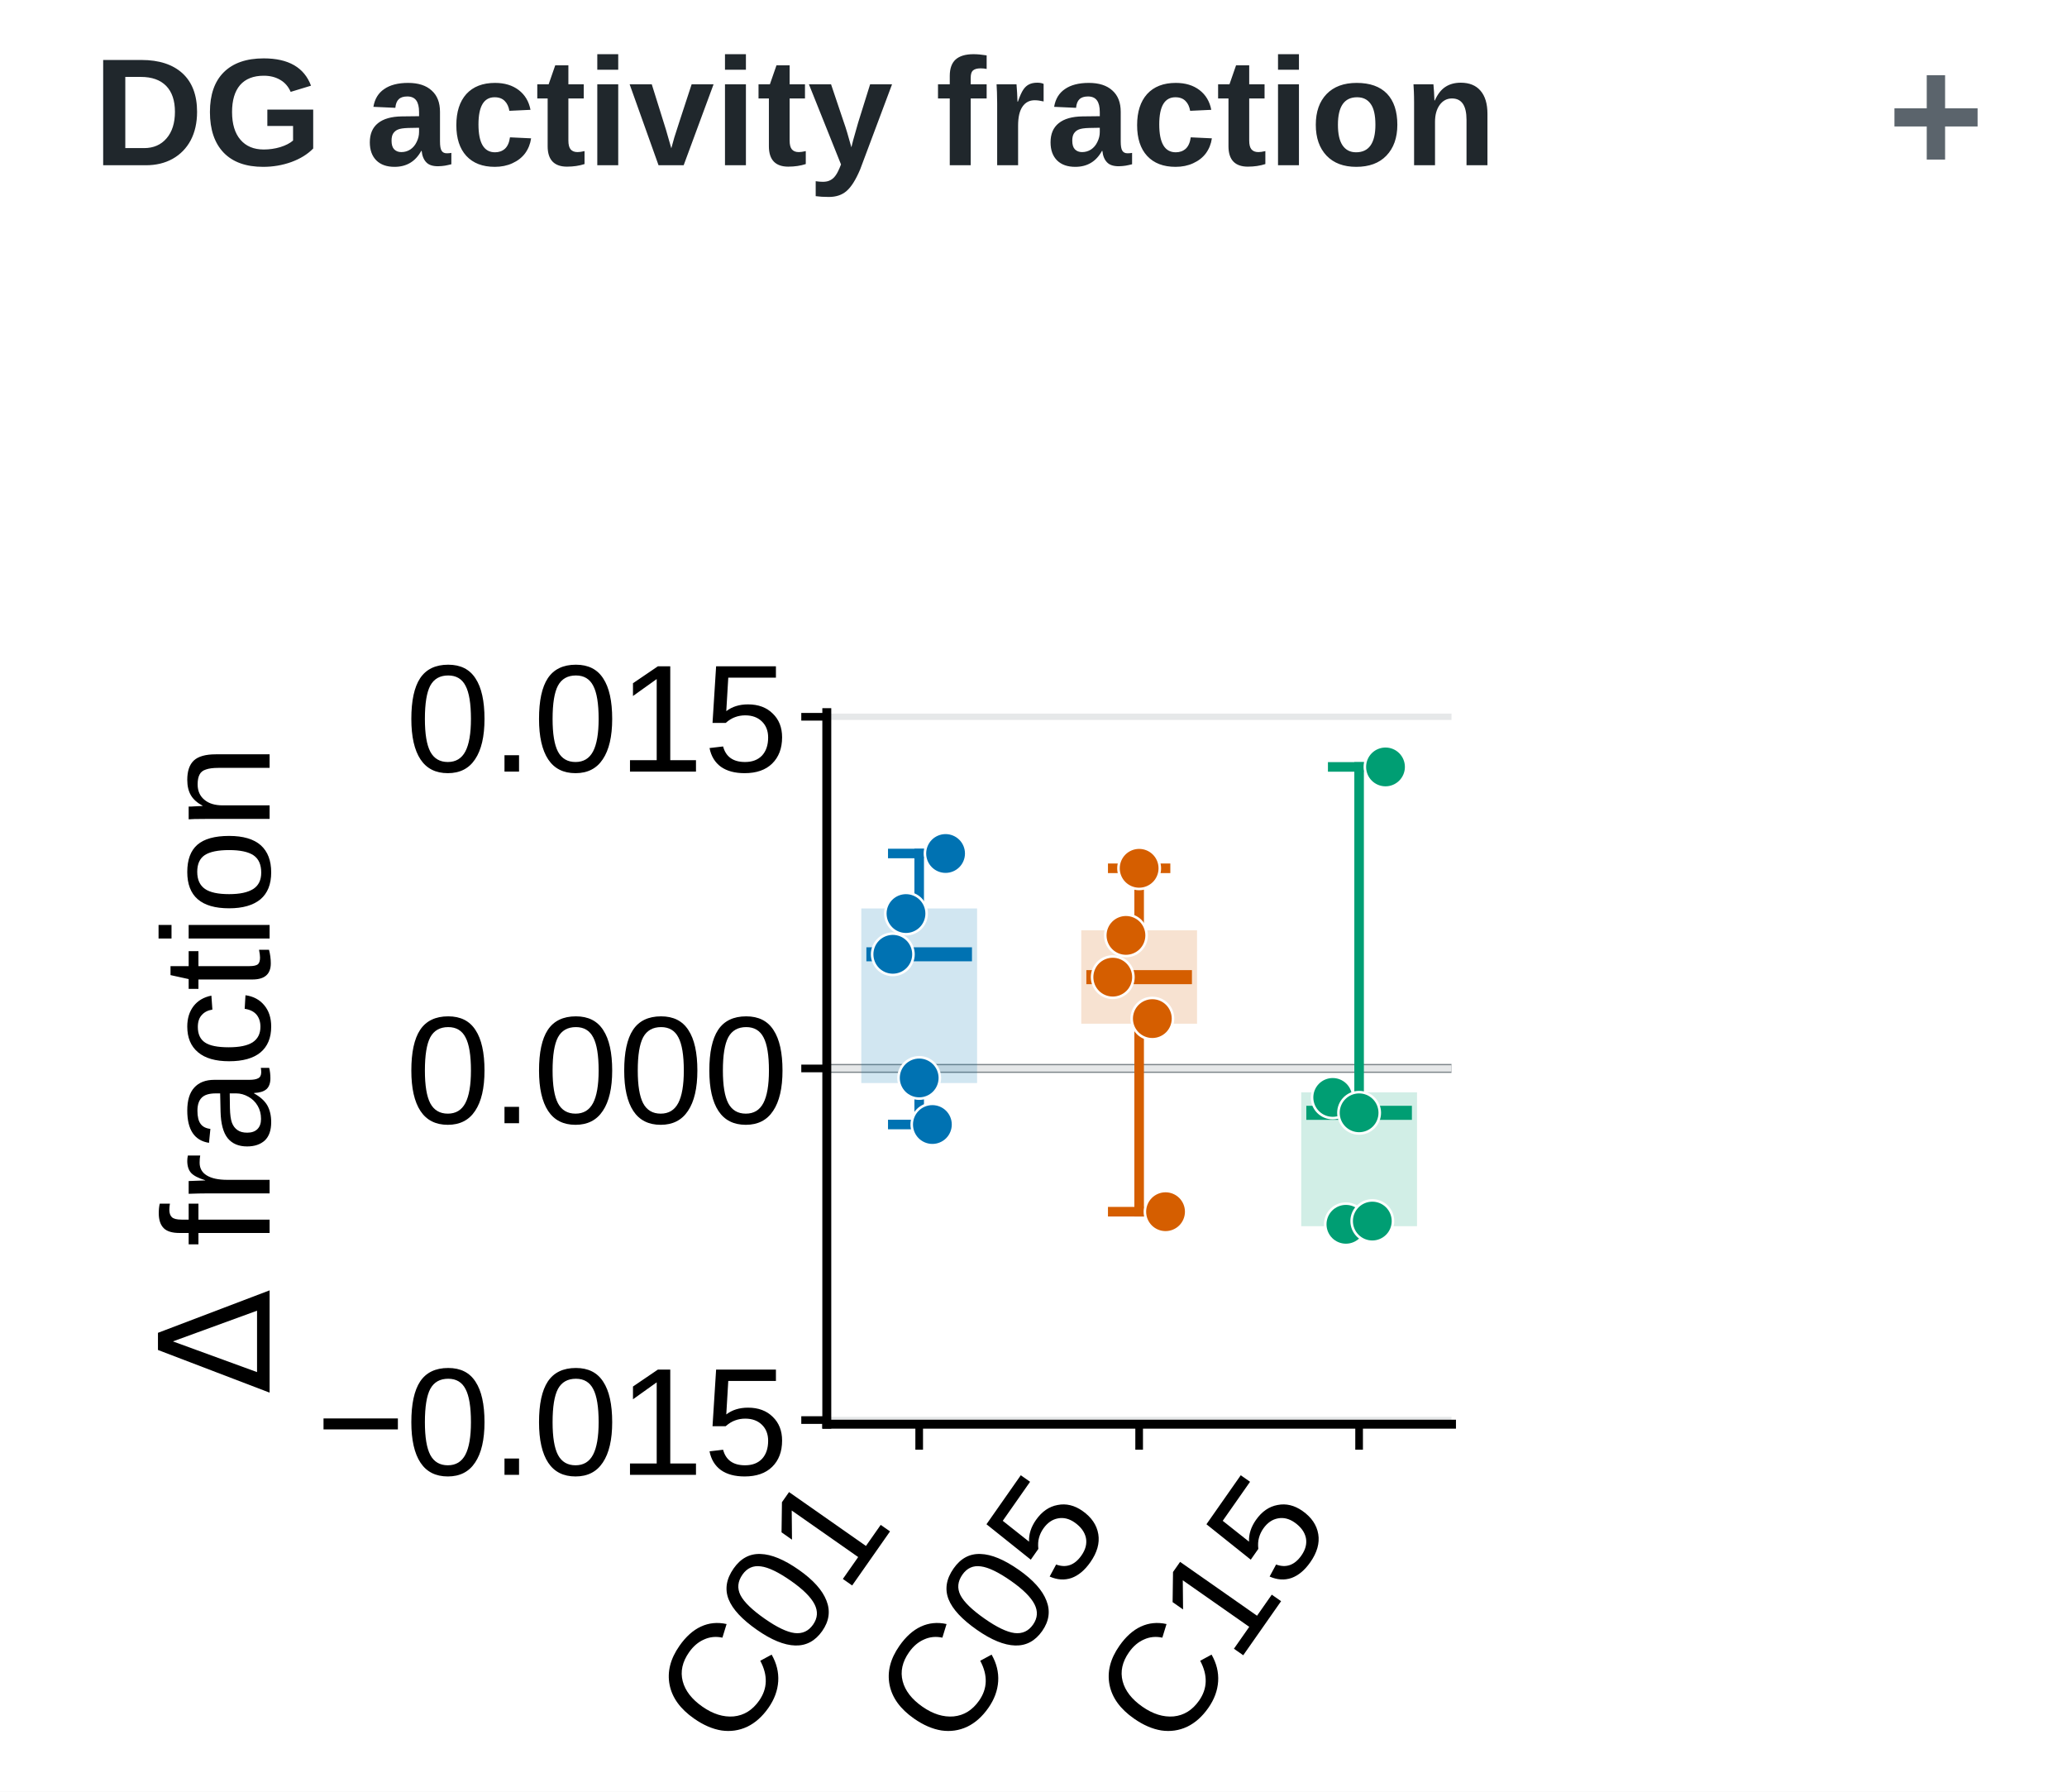
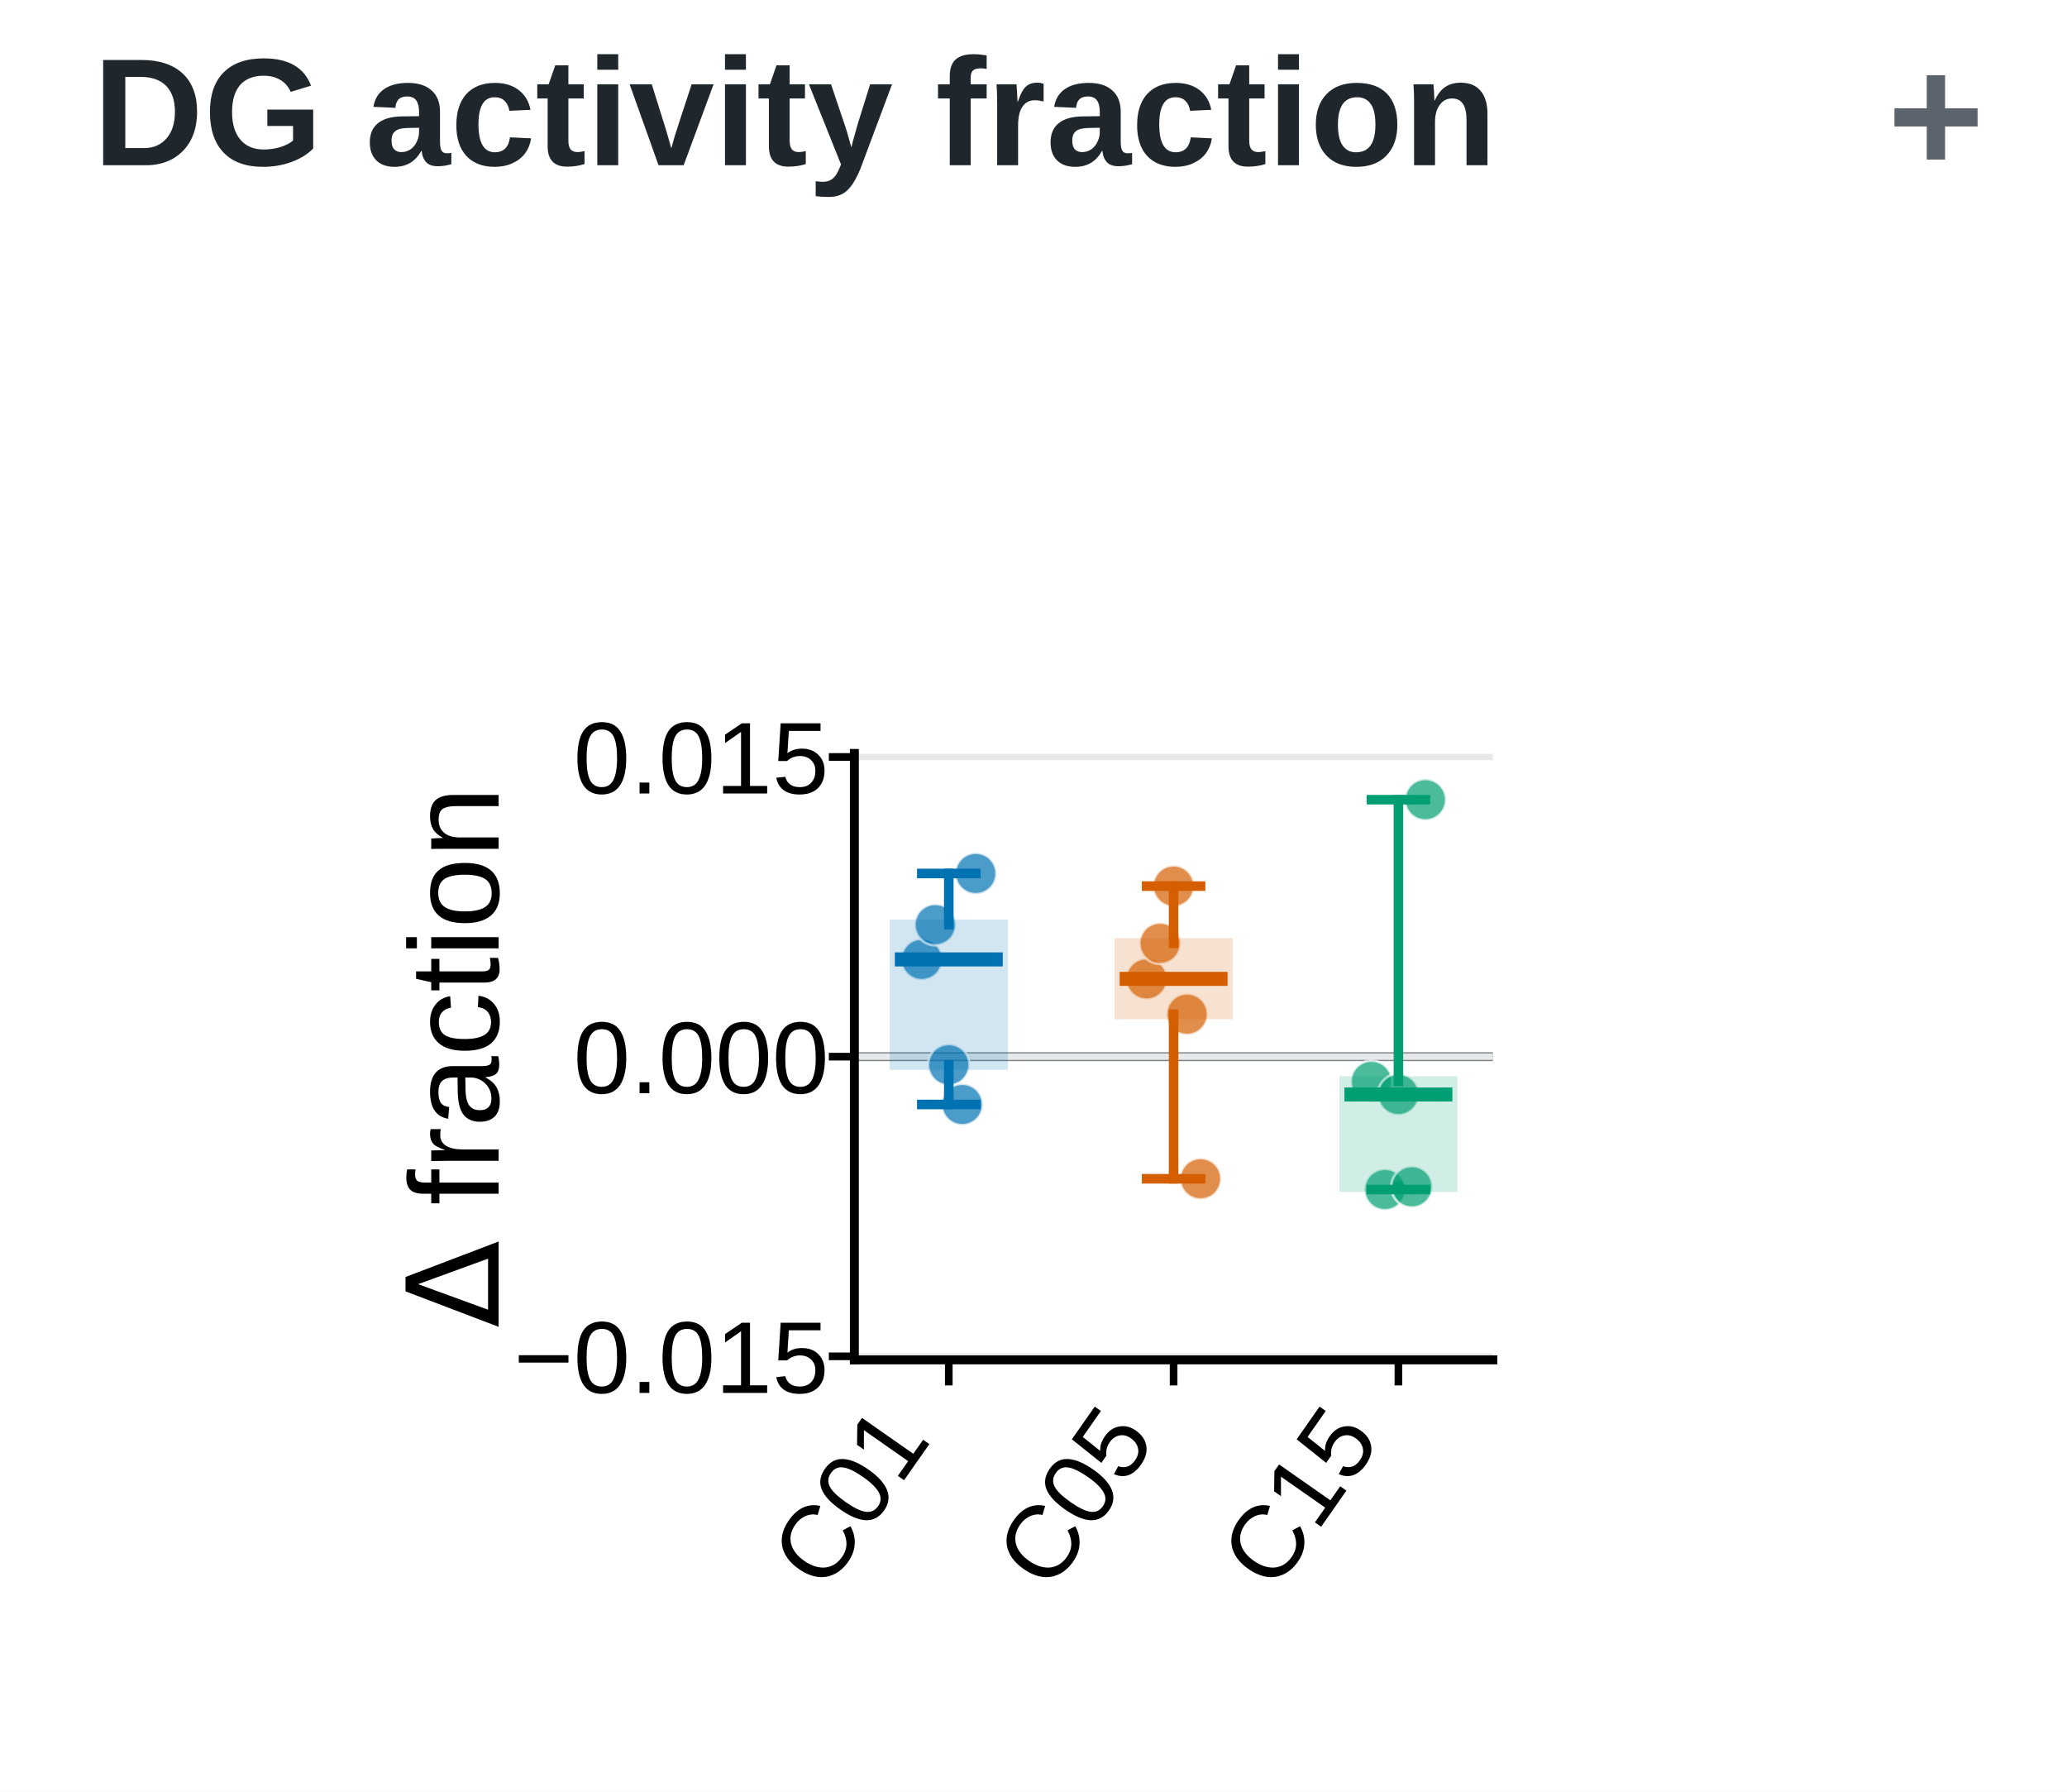
<svg xmlns="http://www.w3.org/2000/svg" xmlns:xlink="http://www.w3.org/1999/xlink" width="162pt" height="140.4pt" viewBox="0 0 162 140.4" version="1.1">
  <defs>
    <style type="text/css">*{stroke-linejoin: round; stroke-linecap: butt}</style>
  </defs>
  <g id="figure_1">
    <g id="patch_1">
      <path d="M 0 140.4 L 162 140.4 L 162 0 L 0 0 z " style="fill: #ffffff" />
    </g>
    <g id="axes_1">
      <g id="patch_2">
-         <path d="M 64.8 111.6 L 113.76 111.6 L 113.76 55.843 L 64.8 55.843 z " style="fill: #ffffff" />
+         <path d="M 66.96 106.56 L 117 106.56 L 117 59.04 L 66.96 59.04 z " style="fill: #ffffff" />
      </g>
      <g id="line2d_1">
-         <path d="M 64.8 83.722 L 113.76 83.722 " clip-path="url(#p81a2403ec0)" style="fill: none; stroke: #7d858a; stroke-width: 0.7; stroke-linecap: square" />
+         <path d="M 66.96 82.8 L 117 82.8 " clip-path="url(#pd6833d526d)" style="fill: none; stroke: #7d858a; stroke-width: 0.7; stroke-linecap: square" />
      </g>
      <g id="matplotlib.axis_1">
        <g id="xtick_1">
          <g id="line2d_2">
            <defs>
              <path id="m8e8d9a8fae" d="M 0 0 L 0 2 " style="stroke: #000000; stroke-width: 0.6" />
            </defs>
            <g>
-               <use xlink:href="#m8e8d9a8fae" x="72.041" y="111.6" style="stroke: #000000; stroke-width: 0.6" />
+               <use xlink:href="#m8e8d9a8fae" x="74.36" y="106.56" style="stroke: #000000; stroke-width: 0.6" />
            </g>
          </g>
          <g id="text_1">
-             <text style="font-size: 12px; font-family: 'Arial'" transform="translate(57.46103 137.5582) rotate(-55)">C01</text>
+             <text style="font-size: 8px; font-family: 'Arial'" transform="translate(64.6406 124.8655) rotate(-55)">C01</text>
          </g>
        </g>
        <g id="xtick_2">
          <g id="line2d_3">
            <g>
-               <use xlink:href="#m8e8d9a8fae" x="89.28" y="111.6" style="stroke: #000000; stroke-width: 0.6" />
+               <use xlink:href="#m8e8d9a8fae" x="91.98" y="106.56" style="stroke: #000000; stroke-width: 0.6" />
            </g>
          </g>
          <g id="text_2">
-             <text style="font-size: 12px; font-family: 'Arial'" transform="translate(74.70047 137.5582) rotate(-55)">C05</text>
+             <text style="font-size: 8px; font-family: 'Arial'" transform="translate(82.26031 124.8655) rotate(-55)">C05</text>
          </g>
        </g>
        <g id="xtick_3">
          <g id="line2d_4">
            <g>
-               <use xlink:href="#m8e8d9a8fae" x="106.519" y="111.6" style="stroke: #000000; stroke-width: 0.6" />
+               <use xlink:href="#m8e8d9a8fae" x="109.6" y="106.56" style="stroke: #000000; stroke-width: 0.6" />
            </g>
          </g>
          <g id="text_3">
-             <text style="font-size: 12px; font-family: 'Arial'" transform="translate(91.93991 137.5582) rotate(-55)">C15</text>
+             <text style="font-size: 8px; font-family: 'Arial'" transform="translate(99.88003 124.8655) rotate(-55)">C15</text>
          </g>
        </g>
      </g>
      <g id="matplotlib.axis_2">
        <g id="ytick_1">
          <g id="line2d_5">
-             <path d="M 64.8 111.276 L 113.76 111.276 " clip-path="url(#p81a2403ec0)" style="fill: none; stroke: #e6e8e9; stroke-width: 0.5; stroke-linecap: square" />
+             <path d="M 66.96 106.284 L 117 106.284 " clip-path="url(#pd6833d526d)" style="fill: none; stroke: #e6e8e9; stroke-width: 0.5; stroke-linecap: square" />
          </g>
          <g id="line2d_6">
            <defs>
              <path id="m2e3f482a18" d="M 0 0 L -2 0 " style="stroke: #000000; stroke-width: 0.6" />
            </defs>
            <g>
-               <use xlink:href="#m2e3f482a18" x="64.8" y="111.276" style="stroke: #000000; stroke-width: 0.6" />
+               <use xlink:href="#m2e3f482a18" x="66.96" y="106.284" style="stroke: #000000; stroke-width: 0.6" />
            </g>
          </g>
          <g id="text_4">
-             <text style="font-size: 12px; font-family: 'Arial'; text-anchor: end" x="61.8" y="115.571" transform="rotate(-0 61.8 115.571)">−0.015</text>
+             <text style="font-size: 8px; font-family: 'Arial'; text-anchor: end" x="64.96" y="109.147" transform="rotate(-0 64.96 109.1472)">−0.015</text>
          </g>
        </g>
        <g id="ytick_2">
          <g id="line2d_7">
-             <path d="M 64.8 83.722 L 113.76 83.722 " clip-path="url(#p81a2403ec0)" style="fill: none; stroke: #e6e8e9; stroke-width: 0.5; stroke-linecap: square" />
+             <path d="M 66.96 82.8 L 117 82.8 " clip-path="url(#pd6833d526d)" style="fill: none; stroke: #e6e8e9; stroke-width: 0.5; stroke-linecap: square" />
          </g>
          <g id="line2d_8">
            <g>
-               <use xlink:href="#m2e3f482a18" x="64.8" y="83.722" style="stroke: #000000; stroke-width: 0.6" />
+               <use xlink:href="#m2e3f482a18" x="66.96" y="82.8" style="stroke: #000000; stroke-width: 0.6" />
            </g>
          </g>
          <g id="text_5">
-             <text style="font-size: 12px; font-family: 'Arial'; text-anchor: end" x="61.8" y="88.016" transform="rotate(-0 61.8 88.01629)">0.000</text>
+             <text style="font-size: 8px; font-family: 'Arial'; text-anchor: end" x="64.96" y="85.663" transform="rotate(-0 64.96 85.66312)">0.000</text>
          </g>
        </g>
        <g id="ytick_3">
          <g id="line2d_9">
-             <path d="M 64.8 56.167 L 113.76 56.167 " clip-path="url(#p81a2403ec0)" style="fill: none; stroke: #e6e8e9; stroke-width: 0.5; stroke-linecap: square" />
+             <path d="M 66.96 59.316 L 117 59.316 " clip-path="url(#pd6833d526d)" style="fill: none; stroke: #e6e8e9; stroke-width: 0.5; stroke-linecap: square" />
          </g>
          <g id="line2d_10">
            <g>
-               <use xlink:href="#m2e3f482a18" x="64.8" y="56.167" style="stroke: #000000; stroke-width: 0.6" />
+               <use xlink:href="#m2e3f482a18" x="66.96" y="59.316" style="stroke: #000000; stroke-width: 0.6" />
            </g>
          </g>
          <g id="text_6">
-             <text style="font-size: 12px; font-family: 'Arial'; text-anchor: end" x="61.8" y="60.462" transform="rotate(-0 61.8 60.46162)">0.015</text>
+             <text style="font-size: 8px; font-family: 'Arial'; text-anchor: end" x="64.96" y="62.179" transform="rotate(-0 64.96 62.17903)">0.015</text>
          </g>
        </g>
        <g id="text_7">
-           <g transform="translate(21.38 109.2216) rotate(-90)">
+           <g transform="translate(39.7825 104.05) rotate(-90)">
            <text>
-               <tspan x="0" y="-0.25" style="font-size: 12px; font-family: 'DejaVu Sans'">Δ</tspan>
-               <tspan x="8.209" y="-0.25" style="font-size: 12px; font-family: 'Arial'"> </tspan>
-               <tspan x="11.543" y="-0.25" style="font-size: 12px; font-family: 'Arial'">f</tspan>
-               <tspan x="14.877" y="-0.25" style="font-size: 12px; font-family: 'Arial'">r</tspan>
-               <tspan x="18.873" y="-0.25" style="font-size: 12px; font-family: 'Arial'">a</tspan>
-               <tspan x="25.547" y="-0.25" style="font-size: 12px; font-family: 'Arial'">c</tspan>
-               <tspan x="31.547" y="-0.25" style="font-size: 12px; font-family: 'Arial'">t</tspan>
-               <tspan x="34.881" y="-0.25" style="font-size: 12px; font-family: 'Arial'">i</tspan>
-               <tspan x="37.547" y="-0.25" style="font-size: 12px; font-family: 'Arial'">o</tspan>
-               <tspan x="44.221" y="-0.25" style="font-size: 12px; font-family: 'Arial'">n</tspan>
+               <tspan x="0" y="-0.703" style="font-size: 10px; font-family: 'DejaVu Sans'">Δ</tspan>
+               <tspan x="6.841" y="-0.703" style="font-size: 10px; font-family: 'Arial'"> </tspan>
+               <tspan x="9.619" y="-0.703" style="font-size: 10px; font-family: 'Arial'">f</tspan>
+               <tspan x="12.397" y="-0.703" style="font-size: 10px; font-family: 'Arial'">r</tspan>
+               <tspan x="15.728" y="-0.703" style="font-size: 10px; font-family: 'Arial'">a</tspan>
+               <tspan x="21.289" y="-0.703" style="font-size: 10px; font-family: 'Arial'">c</tspan>
+               <tspan x="26.289" y="-0.703" style="font-size: 10px; font-family: 'Arial'">t</tspan>
+               <tspan x="29.067" y="-0.703" style="font-size: 10px; font-family: 'Arial'">i</tspan>
+               <tspan x="31.289" y="-0.703" style="font-size: 10px; font-family: 'Arial'">o</tspan>
+               <tspan x="36.851" y="-0.703" style="font-size: 10px; font-family: 'Arial'">n</tspan>
            </text>
          </g>
        </g>
-       </g>
-       <g id="patch_3">
-         <path d="M 67.903 84.468 L 76.178 84.468 L 76.178 71.587 L 67.903 71.587 L 67.903 84.468 z " clip-path="url(#p81a2403ec0)" style="fill: #0072b2; opacity: 0.18; stroke: #0072b2; stroke-width: 0.8; stroke-linejoin: miter" />
-       </g>
-       <g id="line2d_11">
-         <path d="M 72.041 84.468 L 72.041 88.118 " clip-path="url(#p81a2403ec0)" style="fill: none; stroke: #0072b2; stroke-width: 0.75; stroke-linecap: square" />
-       </g>
-       <g id="line2d_12">
-         <path d="M 72.041 71.587 L 72.041 66.88 " clip-path="url(#p81a2403ec0)" style="fill: none; stroke: #0072b2; stroke-width: 0.75; stroke-linecap: square" />
-       </g>
-       <g id="line2d_13">
-         <path d="M 69.972 88.118 L 74.109 88.118 " clip-path="url(#p81a2403ec0)" style="fill: none; stroke: #0072b2; stroke-width: 0.75; stroke-linecap: square" />
-       </g>
-       <g id="line2d_14">
-         <path d="M 69.972 66.88 L 74.109 66.88 " clip-path="url(#p81a2403ec0)" style="fill: none; stroke: #0072b2; stroke-width: 0.75; stroke-linecap: square" />
-       </g>
-       <g id="patch_4">
-         <path d="M 85.143 79.818 L 93.417 79.818 L 93.417 73.298 L 85.143 73.298 L 85.143 79.818 z " clip-path="url(#p81a2403ec0)" style="fill: #d55e00; opacity: 0.18; stroke: #d55e00; stroke-width: 0.8; stroke-linejoin: miter" />
-       </g>
-       <g id="line2d_15">
-         <path d="M 89.28 79.818 L 89.28 94.949 " clip-path="url(#p81a2403ec0)" style="fill: none; stroke: #d55e00; stroke-width: 0.75; stroke-linecap: square" />
-       </g>
-       <g id="line2d_16">
-         <path d="M 89.28 73.298 L 89.28 68.04 " clip-path="url(#p81a2403ec0)" style="fill: none; stroke: #d55e00; stroke-width: 0.75; stroke-linecap: square" />
-       </g>
-       <g id="line2d_17">
-         <path d="M 87.211 94.949 L 91.349 94.949 " clip-path="url(#p81a2403ec0)" style="fill: none; stroke: #d55e00; stroke-width: 0.75; stroke-linecap: square" />
-       </g>
-       <g id="line2d_18">
-         <path d="M 87.211 68.04 L 91.349 68.04 " clip-path="url(#p81a2403ec0)" style="fill: none; stroke: #d55e00; stroke-width: 0.75; stroke-linecap: square" />
-       </g>
-       <g id="patch_5">
-         <path d="M 102.382 95.684 L 110.657 95.684 L 110.657 85.995 L 102.382 85.995 L 102.382 95.684 z " clip-path="url(#p81a2403ec0)" style="fill: #009e73; opacity: 0.18; stroke: #009e73; stroke-width: 0.8; stroke-linejoin: miter" />
-       </g>
-       <g id="line2d_19">
-         <path d="M 106.519 95.684 L 106.519 95.936 " clip-path="url(#p81a2403ec0)" style="fill: none; stroke: #009e73; stroke-width: 0.75; stroke-linecap: square" />
-       </g>
-       <g id="line2d_20">
-         <path d="M 106.519 85.995 L 106.519 60.096 " clip-path="url(#p81a2403ec0)" style="fill: none; stroke: #009e73; stroke-width: 0.75; stroke-linecap: square" />
-       </g>
-       <g id="line2d_21">
-         <path d="M 104.451 95.936 L 108.588 95.936 " clip-path="url(#p81a2403ec0)" style="fill: none; stroke: #009e73; stroke-width: 0.75; stroke-linecap: square" />
-       </g>
-       <g id="line2d_22">
-         <path d="M 104.451 60.096 L 108.588 60.096 " clip-path="url(#p81a2403ec0)" style="fill: none; stroke: #009e73; stroke-width: 0.75; stroke-linecap: square" />
-       </g>
-       <g id="line2d_23">
-         <path d="M 67.903 74.779 L 76.178 74.779 " clip-path="url(#p81a2403ec0)" style="fill: none; stroke: #0072b2; stroke-width: 1.1" />
-       </g>
-       <g id="line2d_24">
-         <path d="M 85.143 76.57 L 93.417 76.57 " clip-path="url(#p81a2403ec0)" style="fill: none; stroke: #d55e00; stroke-width: 1.1" />
-       </g>
-       <g id="line2d_25">
-         <path d="M 102.382 87.2 L 110.657 87.2 " clip-path="url(#p81a2403ec0)" style="fill: none; stroke: #009e73; stroke-width: 1.1" />
-       </g>
-       <g id="patch_6">
-         <path d="M 64.8 111.6 L 64.8 55.843 " style="fill: none; stroke: #000000; stroke-width: 0.7; stroke-linejoin: miter; stroke-linecap: square" />
-       </g>
-       <g id="patch_7">
-         <path d="M 64.8 111.6 L 113.76 111.6 " style="fill: none; stroke: #000000; stroke-width: 0.7; stroke-linejoin: miter; stroke-linecap: square" />
      </g>
      <g id="PathCollection_1">
        <defs>
-           <path id="m5e7a2a0da0" d="M 0 1.62 C 0.43 1.62 0.842 1.449 1.146 1.146 C 1.449 0.842 1.62 0.43 1.62 0 C 1.62 -0.43 1.449 -0.842 1.146 -1.146 C 0.842 -1.449 0.43 -1.62 0 -1.62 C -0.43 -1.62 -0.842 -1.449 -1.146 -1.146 C -1.449 -0.842 -1.62 -0.43 -1.62 0 C -1.62 0.43 -1.449 0.842 -1.146 1.146 C -0.842 1.449 -0.43 1.62 0 1.62 z " style="stroke: #ffffff; stroke-width: 0.2" />
+           <path id="md582424cbe" d="M 0 1.62 C 0.43 1.62 0.842 1.449 1.146 1.146 C 1.449 0.842 1.62 0.43 1.62 0 C 1.62 -0.43 1.449 -0.842 1.146 -1.146 C 0.842 -1.449 0.43 -1.62 0 -1.62 C -0.43 -1.62 -0.842 -1.449 -1.146 -1.146 C -1.449 -0.842 -1.62 -0.43 -1.62 0 C -1.62 0.43 -1.449 0.842 -1.146 1.146 C -0.842 1.449 -0.43 1.62 0 1.62 z " style="stroke: #ffffff; stroke-opacity: 0.7; stroke-width: 0.2" />
        </defs>
-         <g clip-path="url(#p81a2403ec0)">
-           <use xlink:href="#m5e7a2a0da0" x="69.972" y="74.779" style="fill: #0072b2; stroke: #ffffff; stroke-width: 0.2" />
-           <use xlink:href="#m5e7a2a0da0" x="71.006" y="71.587" style="fill: #0072b2; stroke: #ffffff; stroke-width: 0.2" />
-           <use xlink:href="#m5e7a2a0da0" x="72.041" y="84.468" style="fill: #0072b2; stroke: #ffffff; stroke-width: 0.2" />
-           <use xlink:href="#m5e7a2a0da0" x="73.075" y="88.118" style="fill: #0072b2; stroke: #ffffff; stroke-width: 0.2" />
-           <use xlink:href="#m5e7a2a0da0" x="74.109" y="66.88" style="fill: #0072b2; stroke: #ffffff; stroke-width: 0.2" />
+         <g clip-path="url(#pd6833d526d)">
+           <use xlink:href="#md582424cbe" x="72.246" y="75.178" style="fill: #0072b2; fill-opacity: 0.7; stroke: #ffffff; stroke-opacity: 0.7; stroke-width: 0.2" />
+           <use xlink:href="#md582424cbe" x="73.303" y="72.458" style="fill: #0072b2; fill-opacity: 0.7; stroke: #ffffff; stroke-opacity: 0.7; stroke-width: 0.2" />
+           <use xlink:href="#md582424cbe" x="74.36" y="83.436" style="fill: #0072b2; fill-opacity: 0.7; stroke: #ffffff; stroke-opacity: 0.7; stroke-width: 0.2" />
+           <use xlink:href="#md582424cbe" x="75.417" y="86.547" style="fill: #0072b2; fill-opacity: 0.7; stroke: #ffffff; stroke-opacity: 0.7; stroke-width: 0.2" />
+           <use xlink:href="#md582424cbe" x="76.475" y="68.447" style="fill: #0072b2; fill-opacity: 0.7; stroke: #ffffff; stroke-opacity: 0.7; stroke-width: 0.2" />
        </g>
      </g>
      <g id="PathCollection_2">
        <defs>
-           <path id="m7c93157acc" d="M 0 1.62 C 0.43 1.62 0.842 1.449 1.146 1.146 C 1.449 0.842 1.62 0.43 1.62 0 C 1.62 -0.43 1.449 -0.842 1.146 -1.146 C 0.842 -1.449 0.43 -1.62 0 -1.62 C -0.43 -1.62 -0.842 -1.449 -1.146 -1.146 C -1.449 -0.842 -1.62 -0.43 -1.62 0 C -1.62 0.43 -1.449 0.842 -1.146 1.146 C -0.842 1.449 -0.43 1.62 0 1.62 z " style="stroke: #ffffff; stroke-width: 0.2" />
+           <path id="m32584ed796" d="M 0 1.62 C 0.43 1.62 0.842 1.449 1.146 1.146 C 1.449 0.842 1.62 0.43 1.62 0 C 1.62 -0.43 1.449 -0.842 1.146 -1.146 C 0.842 -1.449 0.43 -1.62 0 -1.62 C -0.43 -1.62 -0.842 -1.449 -1.146 -1.146 C -1.449 -0.842 -1.62 -0.43 -1.62 0 C -1.62 0.43 -1.449 0.842 -1.146 1.146 C -0.842 1.449 -0.43 1.62 0 1.62 z " style="stroke: #ffffff; stroke-opacity: 0.7; stroke-width: 0.2" />
        </defs>
-         <g clip-path="url(#p81a2403ec0)">
-           <use xlink:href="#m7c93157acc" x="87.211" y="76.57" style="fill: #d55e00; stroke: #ffffff; stroke-width: 0.2" />
-           <use xlink:href="#m7c93157acc" x="88.246" y="73.298" style="fill: #d55e00; stroke: #ffffff; stroke-width: 0.2" />
-           <use xlink:href="#m7c93157acc" x="89.28" y="68.04" style="fill: #d55e00; stroke: #ffffff; stroke-width: 0.2" />
-           <use xlink:href="#m7c93157acc" x="90.314" y="79.818" style="fill: #d55e00; stroke: #ffffff; stroke-width: 0.2" />
-           <use xlink:href="#m7c93157acc" x="91.349" y="94.949" style="fill: #d55e00; stroke: #ffffff; stroke-width: 0.2" />
+         <g clip-path="url(#pd6833d526d)">
+           <use xlink:href="#m32584ed796" x="89.866" y="76.705" style="fill: #d55e00; fill-opacity: 0.7; stroke: #ffffff; stroke-opacity: 0.7; stroke-width: 0.2" />
+           <use xlink:href="#m32584ed796" x="90.923" y="73.916" style="fill: #d55e00; fill-opacity: 0.7; stroke: #ffffff; stroke-opacity: 0.7; stroke-width: 0.2" />
+           <use xlink:href="#m32584ed796" x="91.98" y="69.435" style="fill: #d55e00; fill-opacity: 0.7; stroke: #ffffff; stroke-opacity: 0.7; stroke-width: 0.2" />
+           <use xlink:href="#m32584ed796" x="93.037" y="79.473" style="fill: #d55e00; fill-opacity: 0.7; stroke: #ffffff; stroke-opacity: 0.7; stroke-width: 0.2" />
+           <use xlink:href="#m32584ed796" x="94.094" y="92.369" style="fill: #d55e00; fill-opacity: 0.7; stroke: #ffffff; stroke-opacity: 0.7; stroke-width: 0.2" />
        </g>
      </g>
      <g id="PathCollection_3">
        <defs>
-           <path id="mf26314e9b7" d="M 0 1.62 C 0.43 1.62 0.842 1.449 1.146 1.146 C 1.449 0.842 1.62 0.43 1.62 0 C 1.62 -0.43 1.449 -0.842 1.146 -1.146 C 0.842 -1.449 0.43 -1.62 0 -1.62 C -0.43 -1.62 -0.842 -1.449 -1.146 -1.146 C -1.449 -0.842 -1.62 -0.43 -1.62 0 C -1.62 0.43 -1.449 0.842 -1.146 1.146 C -0.842 1.449 -0.43 1.62 0 1.62 z " style="stroke: #ffffff; stroke-width: 0.2" />
+           <path id="mbeb117c654" d="M 0 1.62 C 0.43 1.62 0.842 1.449 1.146 1.146 C 1.449 0.842 1.62 0.43 1.62 0 C 1.62 -0.43 1.449 -0.842 1.146 -1.146 C 0.842 -1.449 0.43 -1.62 0 -1.62 C -0.43 -1.62 -0.842 -1.449 -1.146 -1.146 C -1.449 -0.842 -1.62 -0.43 -1.62 0 C -1.62 0.43 -1.449 0.842 -1.146 1.146 C -0.842 1.449 -0.43 1.62 0 1.62 z " style="stroke: #ffffff; stroke-opacity: 0.7; stroke-width: 0.2" />
        </defs>
-         <g clip-path="url(#p81a2403ec0)">
-           <use xlink:href="#mf26314e9b7" x="104.451" y="85.995" style="fill: #009e73; stroke: #ffffff; stroke-width: 0.2" />
-           <use xlink:href="#mf26314e9b7" x="105.485" y="95.936" style="fill: #009e73; stroke: #ffffff; stroke-width: 0.2" />
-           <use xlink:href="#mf26314e9b7" x="106.519" y="87.2" style="fill: #009e73; stroke: #ffffff; stroke-width: 0.2" />
-           <use xlink:href="#mf26314e9b7" x="107.554" y="95.684" style="fill: #009e73; stroke: #ffffff; stroke-width: 0.2" />
-           <use xlink:href="#mf26314e9b7" x="108.588" y="60.096" style="fill: #009e73; stroke: #ffffff; stroke-width: 0.2" />
-         </g>
+         <g clip-path="url(#pd6833d526d)">
+           <use xlink:href="#mbeb117c654" x="107.485" y="84.737" style="fill: #009e73; fill-opacity: 0.7; stroke: #ffffff; stroke-opacity: 0.7; stroke-width: 0.2" />
+           <use xlink:href="#mbeb117c654" x="108.543" y="93.21" style="fill: #009e73; fill-opacity: 0.7; stroke: #ffffff; stroke-opacity: 0.7; stroke-width: 0.2" />
+           <use xlink:href="#mbeb117c654" x="109.6" y="85.765" style="fill: #009e73; fill-opacity: 0.7; stroke: #ffffff; stroke-opacity: 0.7; stroke-width: 0.2" />
+           <use xlink:href="#mbeb117c654" x="110.657" y="92.995" style="fill: #009e73; fill-opacity: 0.7; stroke: #ffffff; stroke-opacity: 0.7; stroke-width: 0.2" />
+           <use xlink:href="#mbeb117c654" x="111.714" y="62.664" style="fill: #009e73; fill-opacity: 0.7; stroke: #ffffff; stroke-opacity: 0.7; stroke-width: 0.2" />
+         </g>
+       </g>
+       <g id="patch_3">
+         <path d="M 66.96 106.56 L 66.96 59.04 " style="fill: none; stroke: #000000; stroke-width: 0.7; stroke-linejoin: miter; stroke-linecap: square" />
+       </g>
+       <g id="patch_4">
+         <path d="M 66.96 106.56 L 117 106.56 " style="fill: none; stroke: #000000; stroke-width: 0.7; stroke-linejoin: miter; stroke-linecap: square" />
+       </g>
+       <g id="patch_5">
+         <path d="M 70.132 83.436 L 78.589 83.436 L 78.589 72.458 L 70.132 72.458 L 70.132 83.436 z " clip-path="url(#pd6833d526d)" style="fill: #0072b2; opacity: 0.18; stroke: #0072b2; stroke-width: 0.8; stroke-linejoin: miter" />
+       </g>
+       <g id="patch_6">
+         <path d="M 87.751 79.473 L 96.209 79.473 L 96.209 73.916 L 87.751 73.916 L 87.751 79.473 z " clip-path="url(#pd6833d526d)" style="fill: #d55e00; opacity: 0.18; stroke: #d55e00; stroke-width: 0.8; stroke-linejoin: miter" />
+       </g>
+       <g id="patch_7">
+         <path d="M 105.371 92.995 L 113.828 92.995 L 113.828 84.737 L 105.371 84.737 L 105.371 92.995 z " clip-path="url(#pd6833d526d)" style="fill: #009e73; opacity: 0.18; stroke: #009e73; stroke-width: 0.8; stroke-linejoin: miter" />
+       </g>
+       <g id="line2d_11">
+         <path d="M 74.36 83.436 L 74.36 86.547 " clip-path="url(#pd6833d526d)" style="fill: none; stroke: #0072b2; stroke-width: 0.75; stroke-linecap: square" />
+       </g>
+       <g id="line2d_12">
+         <path d="M 74.36 72.458 L 74.36 68.447 " clip-path="url(#pd6833d526d)" style="fill: none; stroke: #0072b2; stroke-width: 0.75; stroke-linecap: square" />
+       </g>
+       <g id="line2d_13">
+         <path d="M 72.246 86.547 L 76.475 86.547 " clip-path="url(#pd6833d526d)" style="fill: none; stroke: #0072b2; stroke-width: 0.75; stroke-linecap: square" />
+       </g>
+       <g id="line2d_14">
+         <path d="M 72.246 68.447 L 76.475 68.447 " clip-path="url(#pd6833d526d)" style="fill: none; stroke: #0072b2; stroke-width: 0.75; stroke-linecap: square" />
+       </g>
+       <g id="line2d_15">
+         <path d="M 70.132 75.178 L 78.589 75.178 " clip-path="url(#pd6833d526d)" style="fill: none; stroke: #0072b2; stroke-width: 1.1" />
+       </g>
+       <g id="line2d_16">
+         <path d="M 91.98 79.473 L 91.98 92.369 " clip-path="url(#pd6833d526d)" style="fill: none; stroke: #d55e00; stroke-width: 0.75; stroke-linecap: square" />
+       </g>
+       <g id="line2d_17">
+         <path d="M 91.98 73.916 L 91.98 69.435 " clip-path="url(#pd6833d526d)" style="fill: none; stroke: #d55e00; stroke-width: 0.75; stroke-linecap: square" />
+       </g>
+       <g id="line2d_18">
+         <path d="M 89.866 92.369 L 94.094 92.369 " clip-path="url(#pd6833d526d)" style="fill: none; stroke: #d55e00; stroke-width: 0.75; stroke-linecap: square" />
+       </g>
+       <g id="line2d_19">
+         <path d="M 89.866 69.435 L 94.094 69.435 " clip-path="url(#pd6833d526d)" style="fill: none; stroke: #d55e00; stroke-width: 0.75; stroke-linecap: square" />
+       </g>
+       <g id="line2d_20">
+         <path d="M 87.751 76.705 L 96.209 76.705 " clip-path="url(#pd6833d526d)" style="fill: none; stroke: #d55e00; stroke-width: 1.1" />
+       </g>
+       <g id="line2d_21">
+         <path d="M 109.6 92.995 L 109.6 93.21 " clip-path="url(#pd6833d526d)" style="fill: none; stroke: #009e73; stroke-width: 0.75; stroke-linecap: square" />
+       </g>
+       <g id="line2d_22">
+         <path d="M 109.6 84.737 L 109.6 62.664 " clip-path="url(#pd6833d526d)" style="fill: none; stroke: #009e73; stroke-width: 0.75; stroke-linecap: square" />
+       </g>
+       <g id="line2d_23">
+         <path d="M 107.485 93.21 L 111.714 93.21 " clip-path="url(#pd6833d526d)" style="fill: none; stroke: #009e73; stroke-width: 0.75; stroke-linecap: square" />
+       </g>
+       <g id="line2d_24">
+         <path d="M 107.485 62.664 L 111.714 62.664 " clip-path="url(#pd6833d526d)" style="fill: none; stroke: #009e73; stroke-width: 0.75; stroke-linecap: square" />
+       </g>
+       <g id="line2d_25">
+         <path d="M 105.371 85.765 L 113.828 85.765 " clip-path="url(#pd6833d526d)" style="fill: none; stroke: #009e73; stroke-width: 1.1" />
      </g>
    </g>
    <g id="text_8">
      <text style="font-weight: 700; font-size: 12px; font-family: 'Arial'; text-anchor: start; fill: #20272c" x="7.29" y="12.948" transform="rotate(-0 7.29 12.94763)">DG activity fraction</text>
    </g>
    <g id="text_9">
      <text style="font-weight: 700; font-size: 13px; font-family: 'Arial'; text-anchor: end; fill: #5b646c" x="155.52" y="13.517" transform="rotate(-0 155.52 13.51716)">+</text>
    </g>
  </g>
  <defs>
-     <clipPath id="p81a2403ec0">
-       <rect x="64.8" y="55.843" width="48.96" height="55.757" />
+     <clipPath id="pd6833d526d">
+       <rect x="66.96" y="59.04" width="50.04" height="47.52" />
    </clipPath>
  </defs>
</svg>
